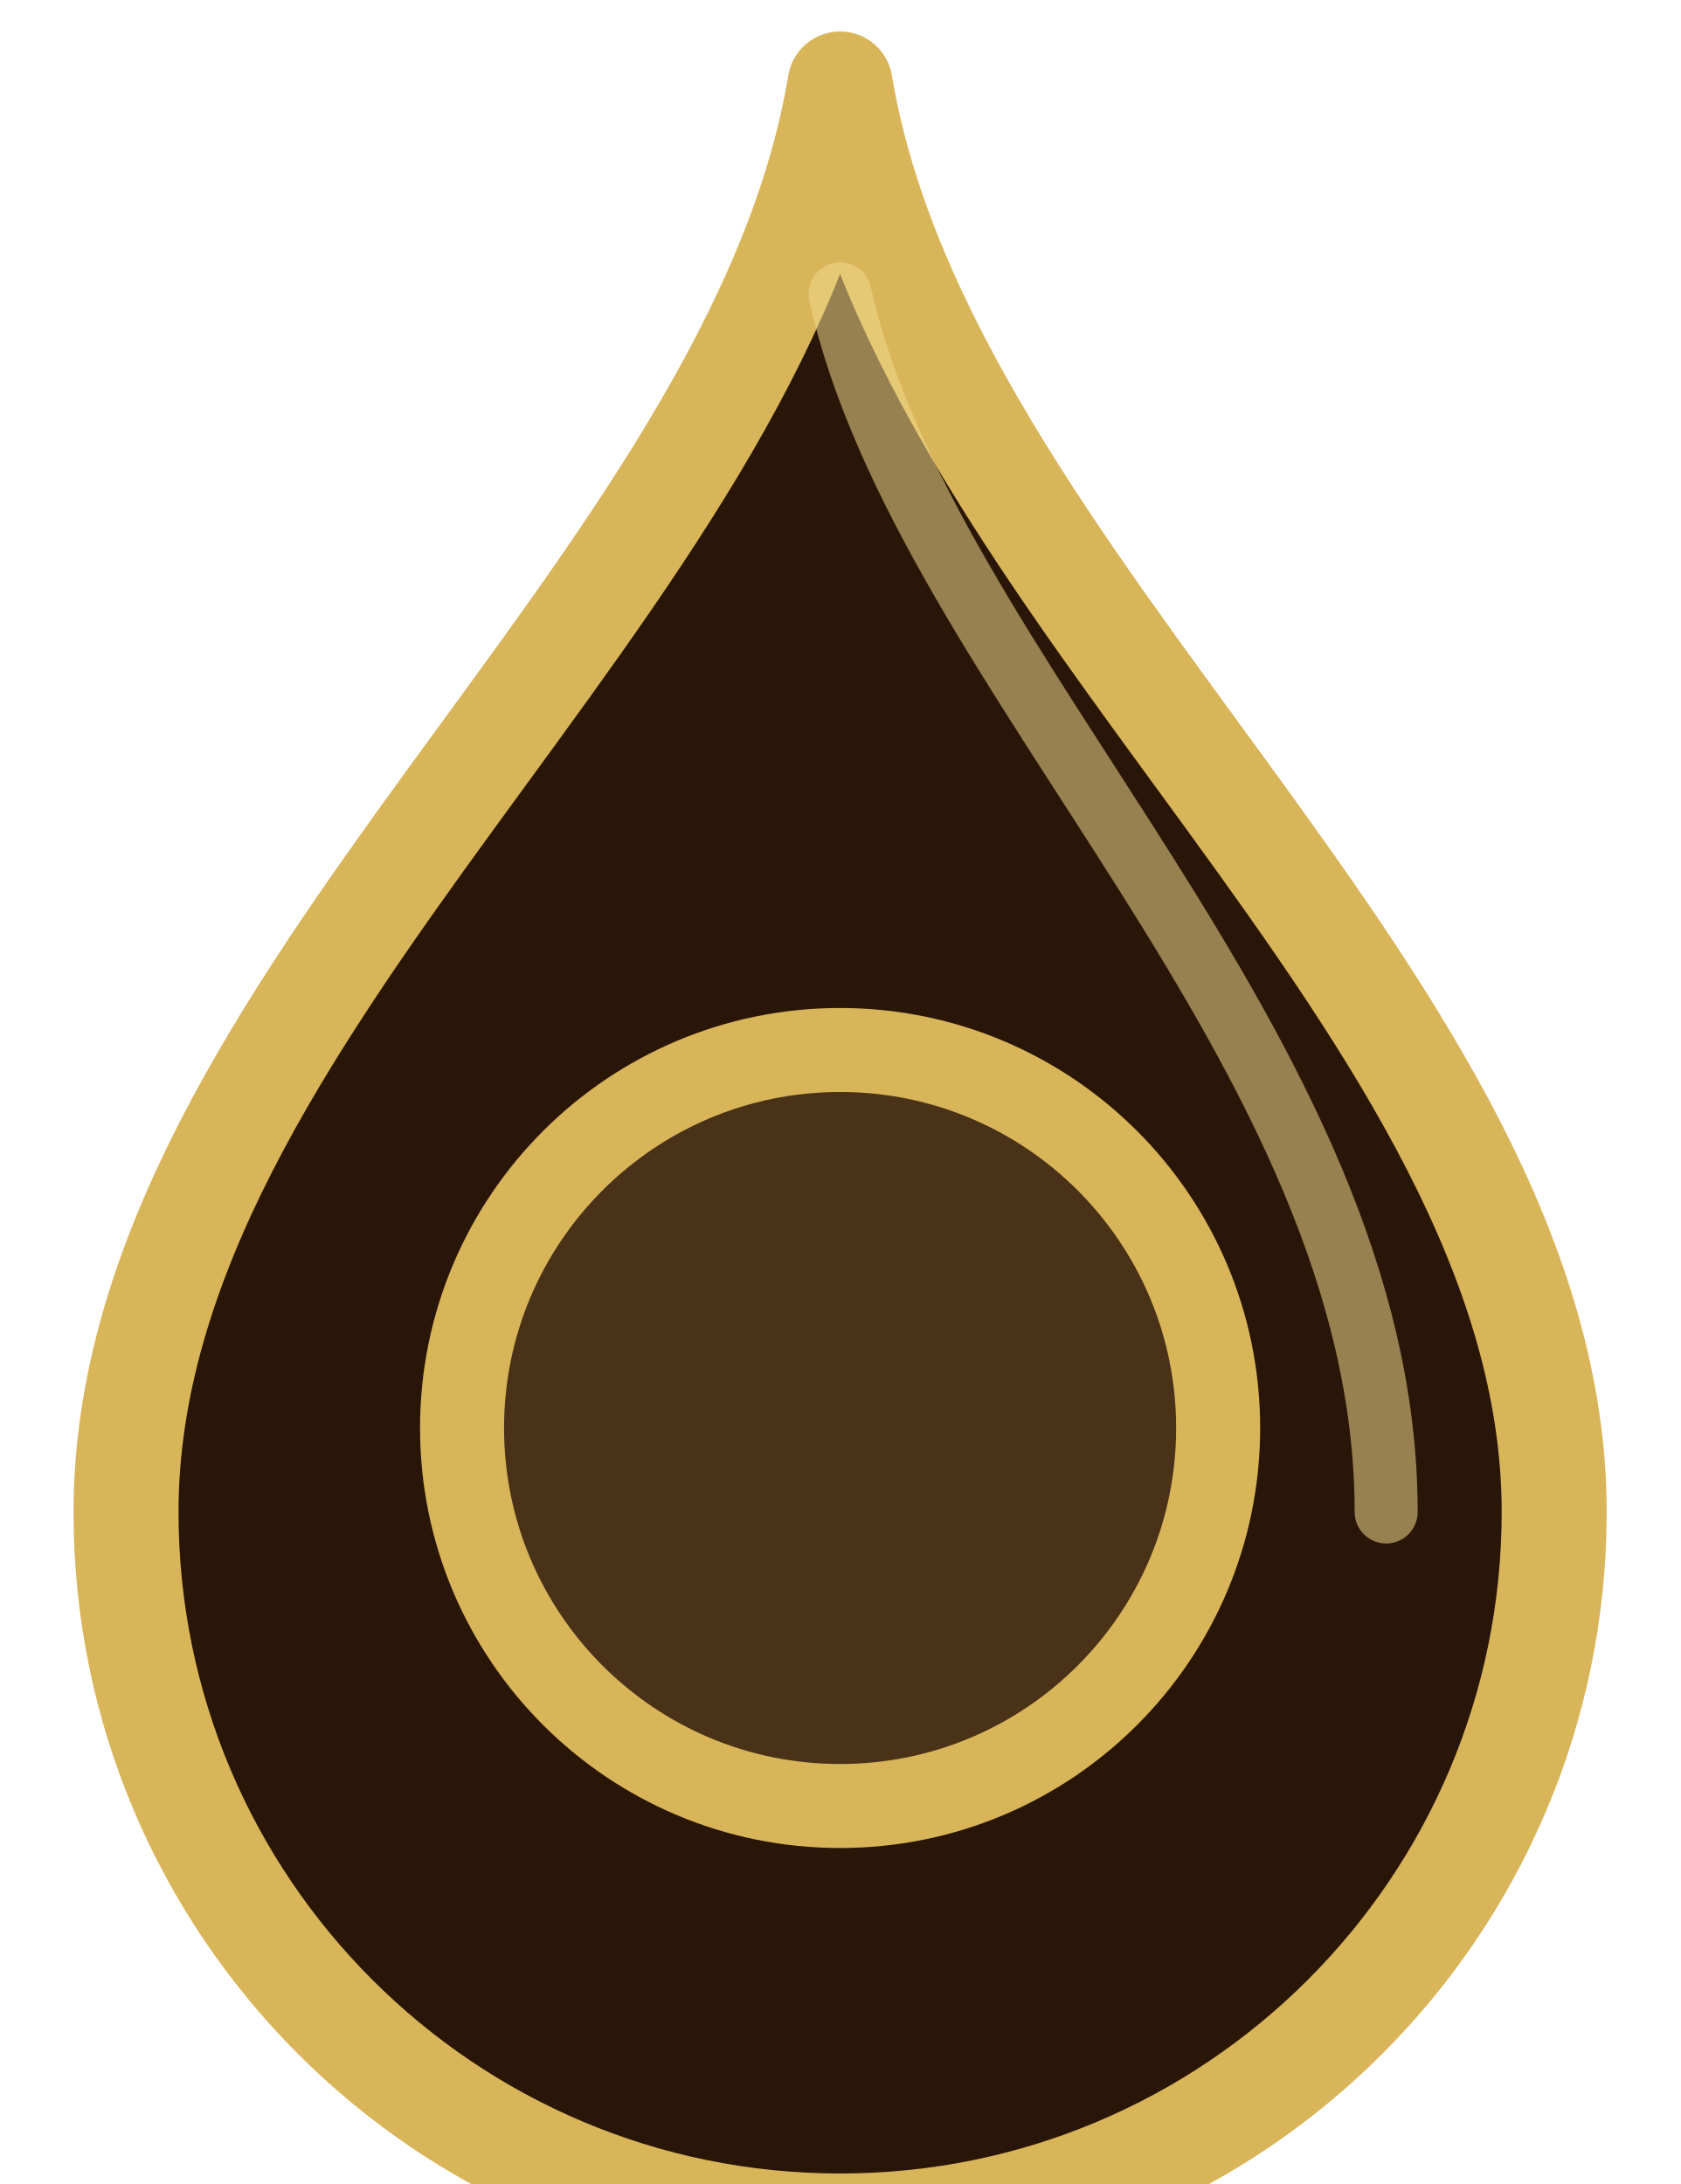
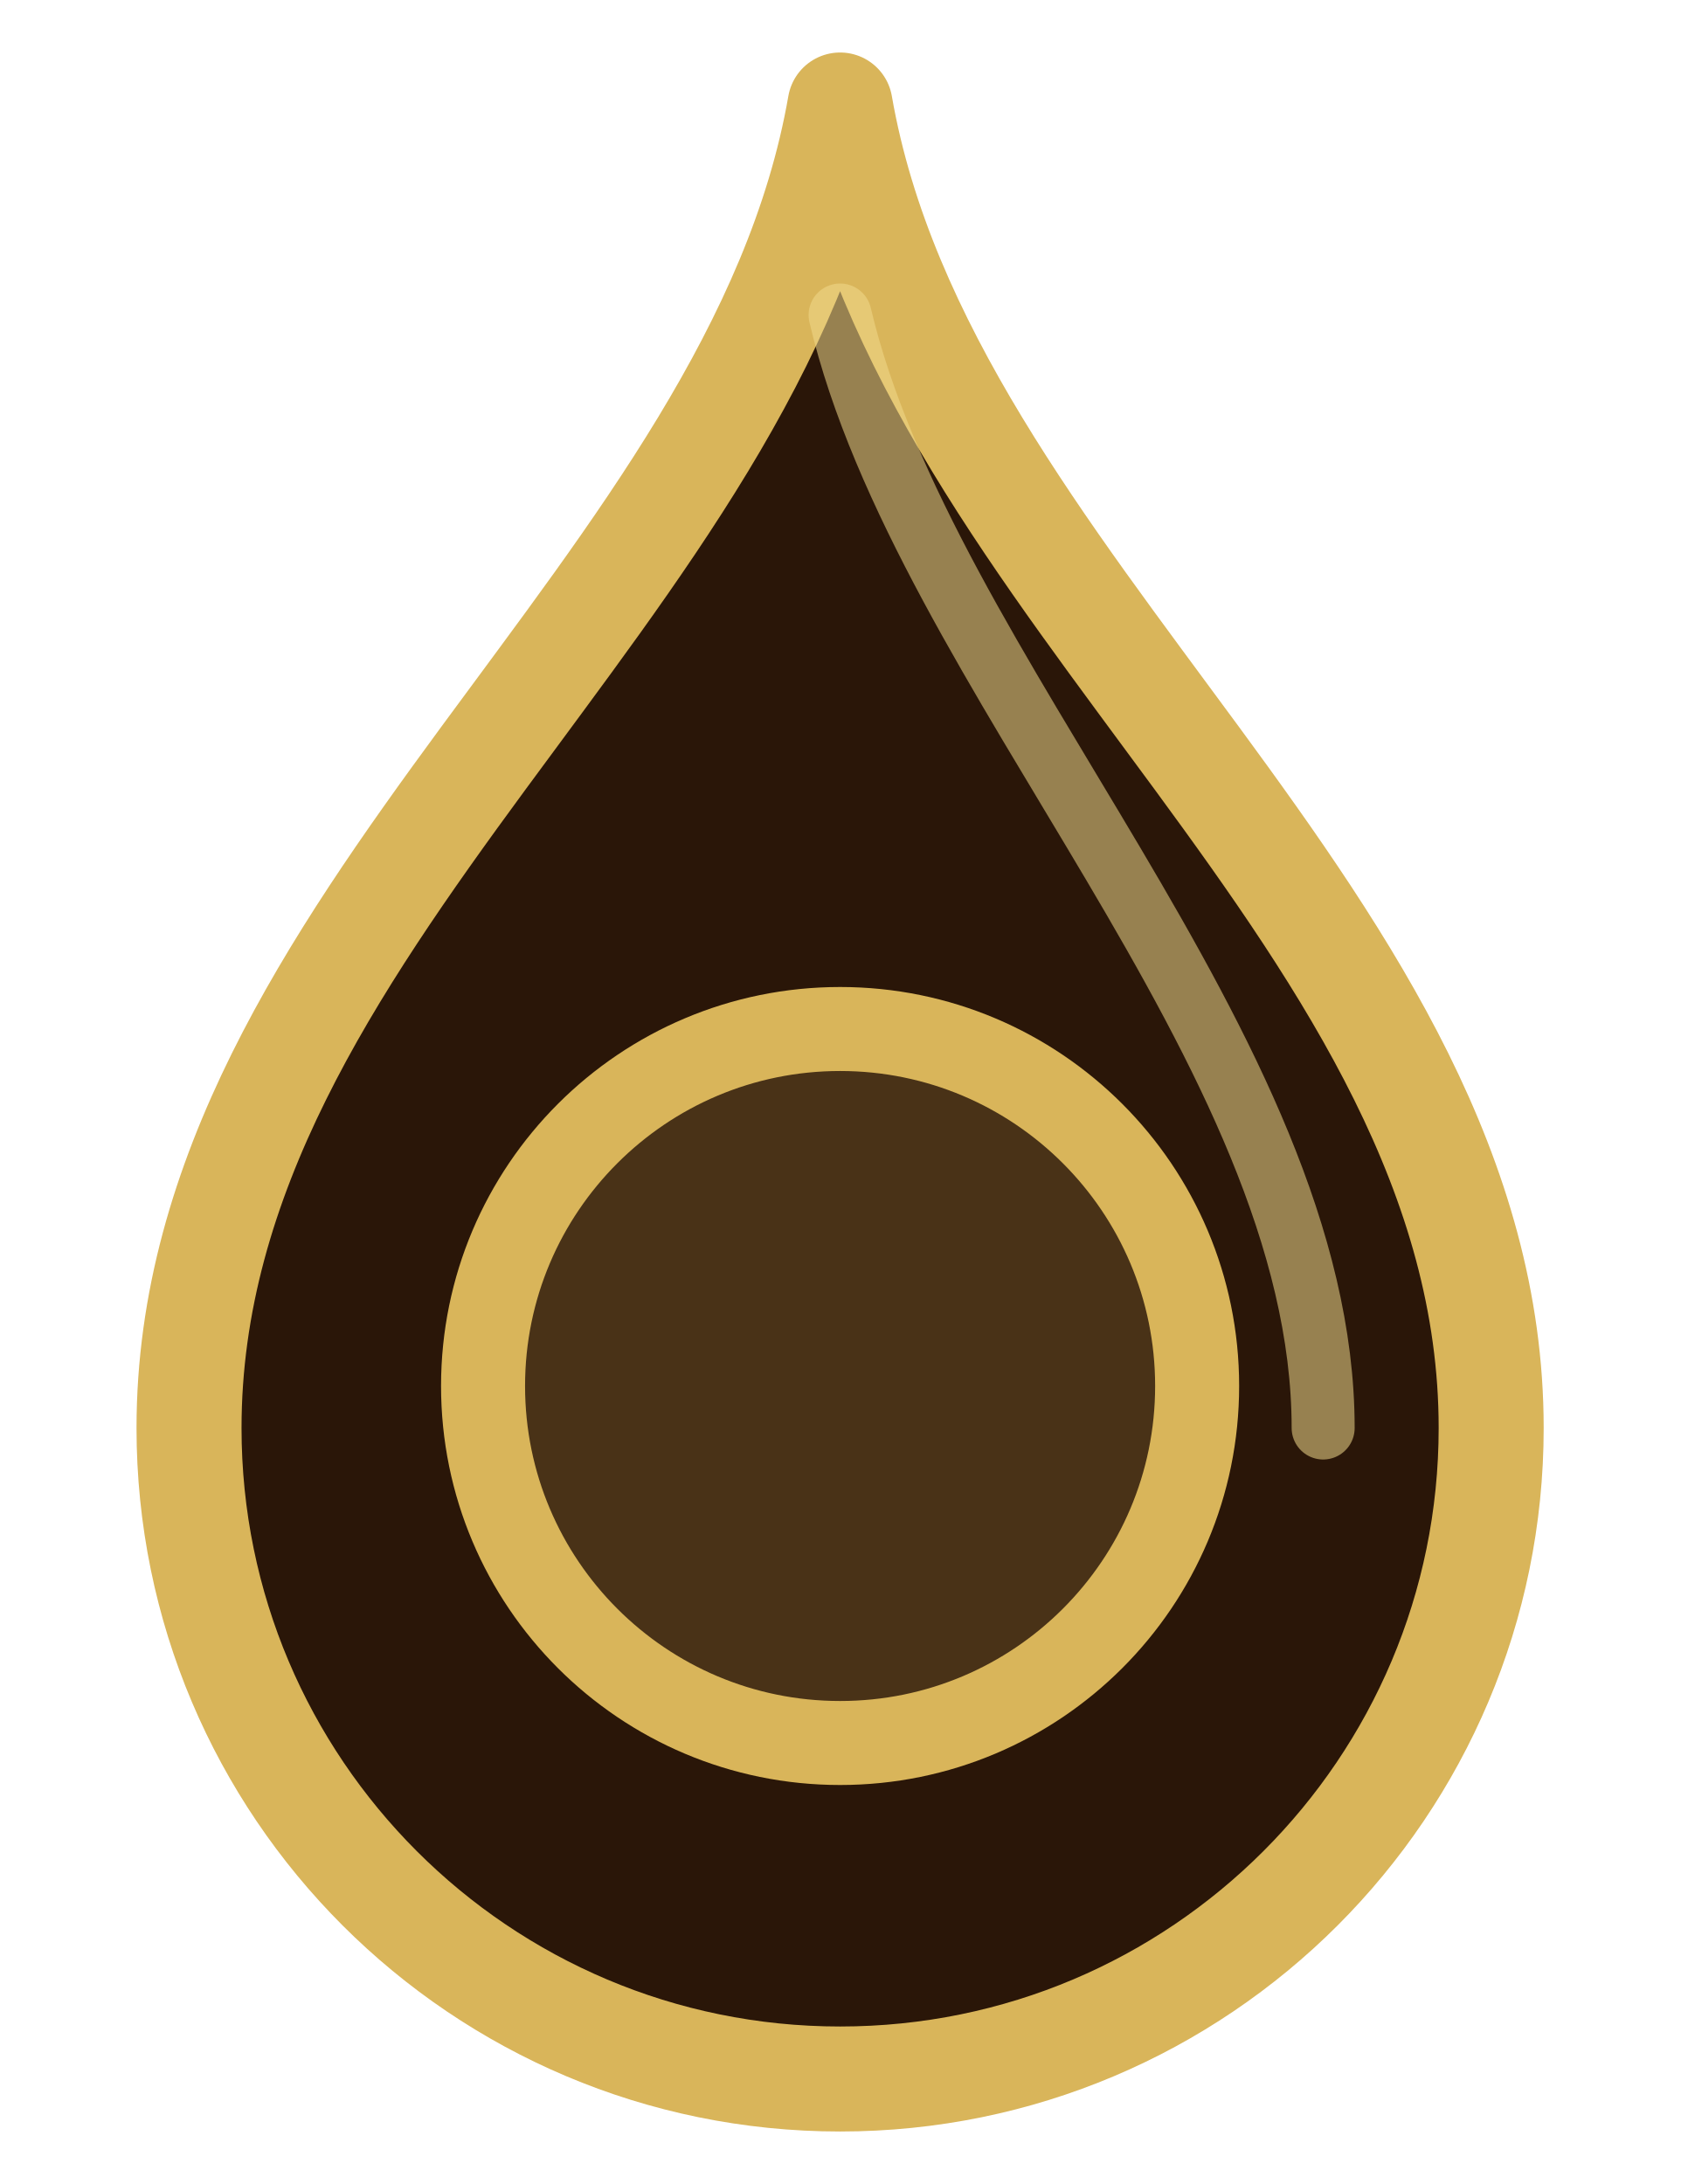
<svg viewBox="0 0 40 52" aria-hidden="true">
-   <path d="M20 2 C22 14 37 24 37 36 a17 17 0 0 1 -34 0 C3 24 18 14 20 2 Z" fill="#2a1608" stroke="#d9b55a" stroke-width="2.5" stroke-linejoin="round" />
-   <path d="M20 7 C22 16 33 25 33 36" fill="none" stroke="#f1d98a" stroke-width="1.5" stroke-linecap="round" opacity="0.55" />
-   <circle cx="20" cy="34" r="9" fill="#d9b55a" fill-opacity="0.18" stroke="#d9b55a" stroke-width="2" />
+   <path d="M20 2.5 C22 14 35.5 22 35.5 34 a15.5 15.5 0 0 1 -31 0 C4.5 22 18 14 20 2.5 Z" fill="#2a1608" stroke="#d9b55a" stroke-width="2.5" stroke-linejoin="round" />
+   <path d="M20 7.5 C22 16 31.5 25 31.5 34" fill="none" stroke="#f1d98a" stroke-width="1.5" stroke-linecap="round" opacity="0.55" />
+   <circle cx="20" cy="33" r="8.5" fill="#d9b55a" fill-opacity="0.18" stroke="#d9b55a" stroke-width="2" />
</svg>
